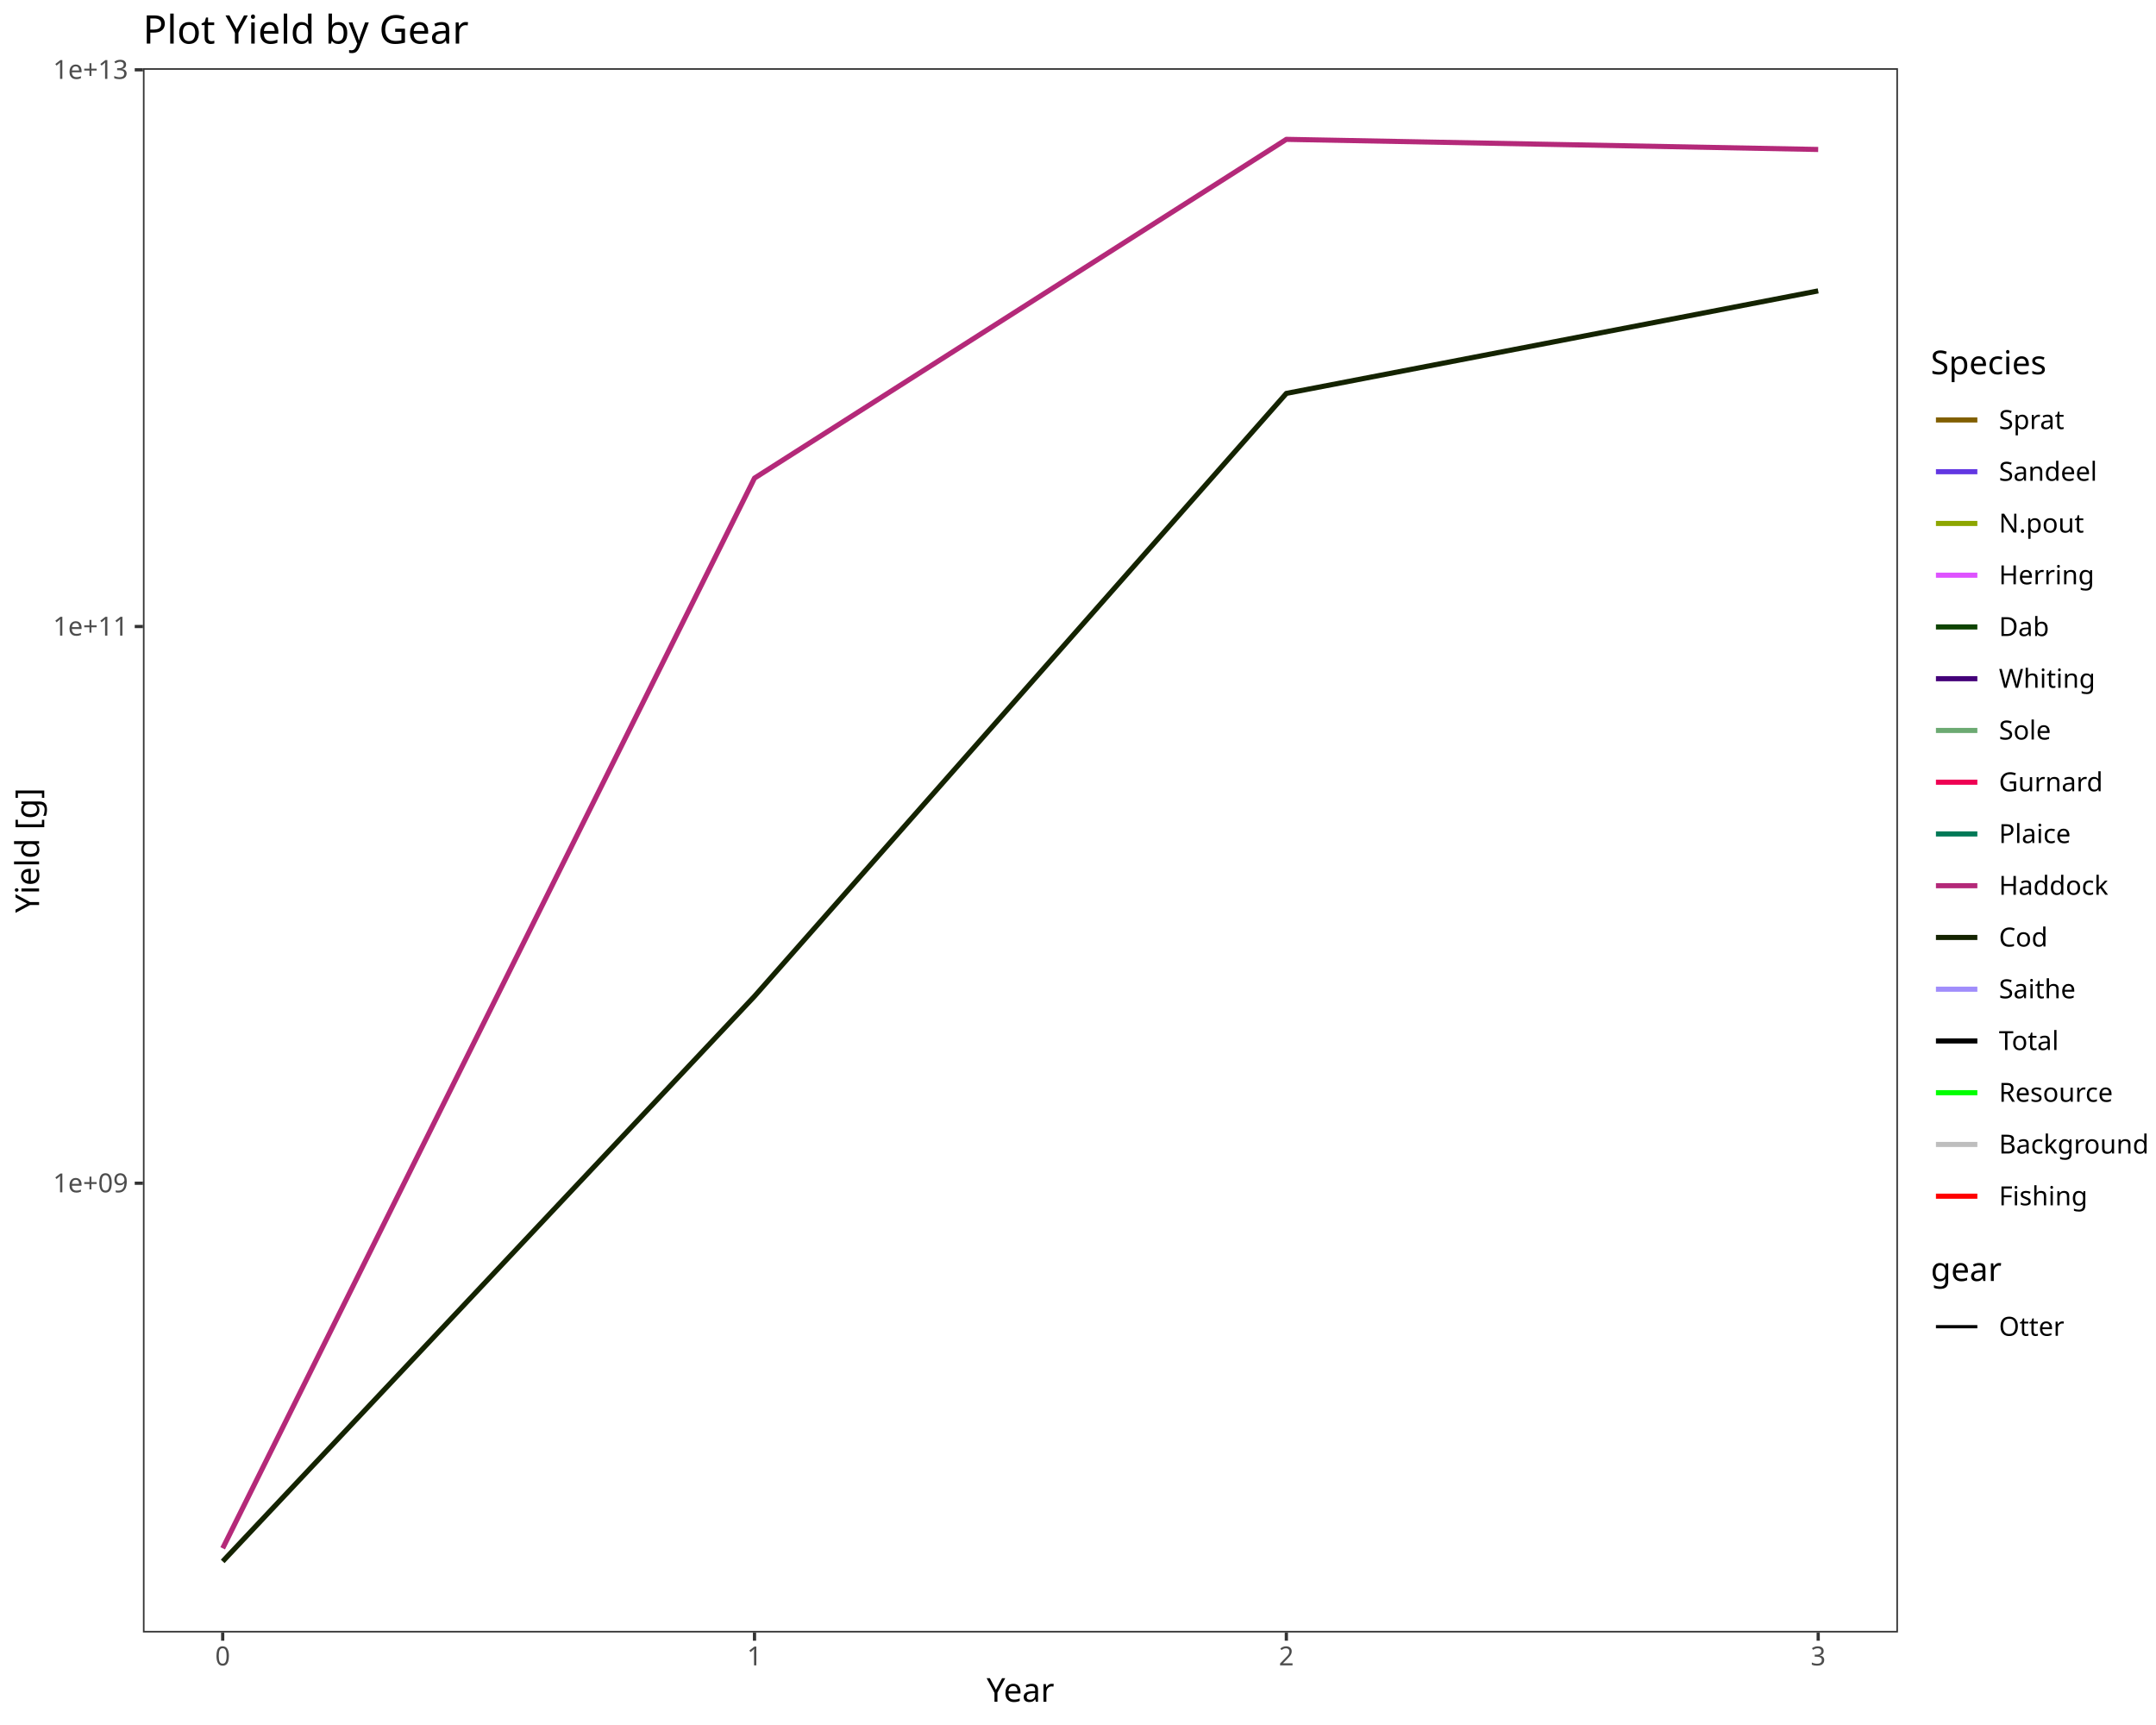
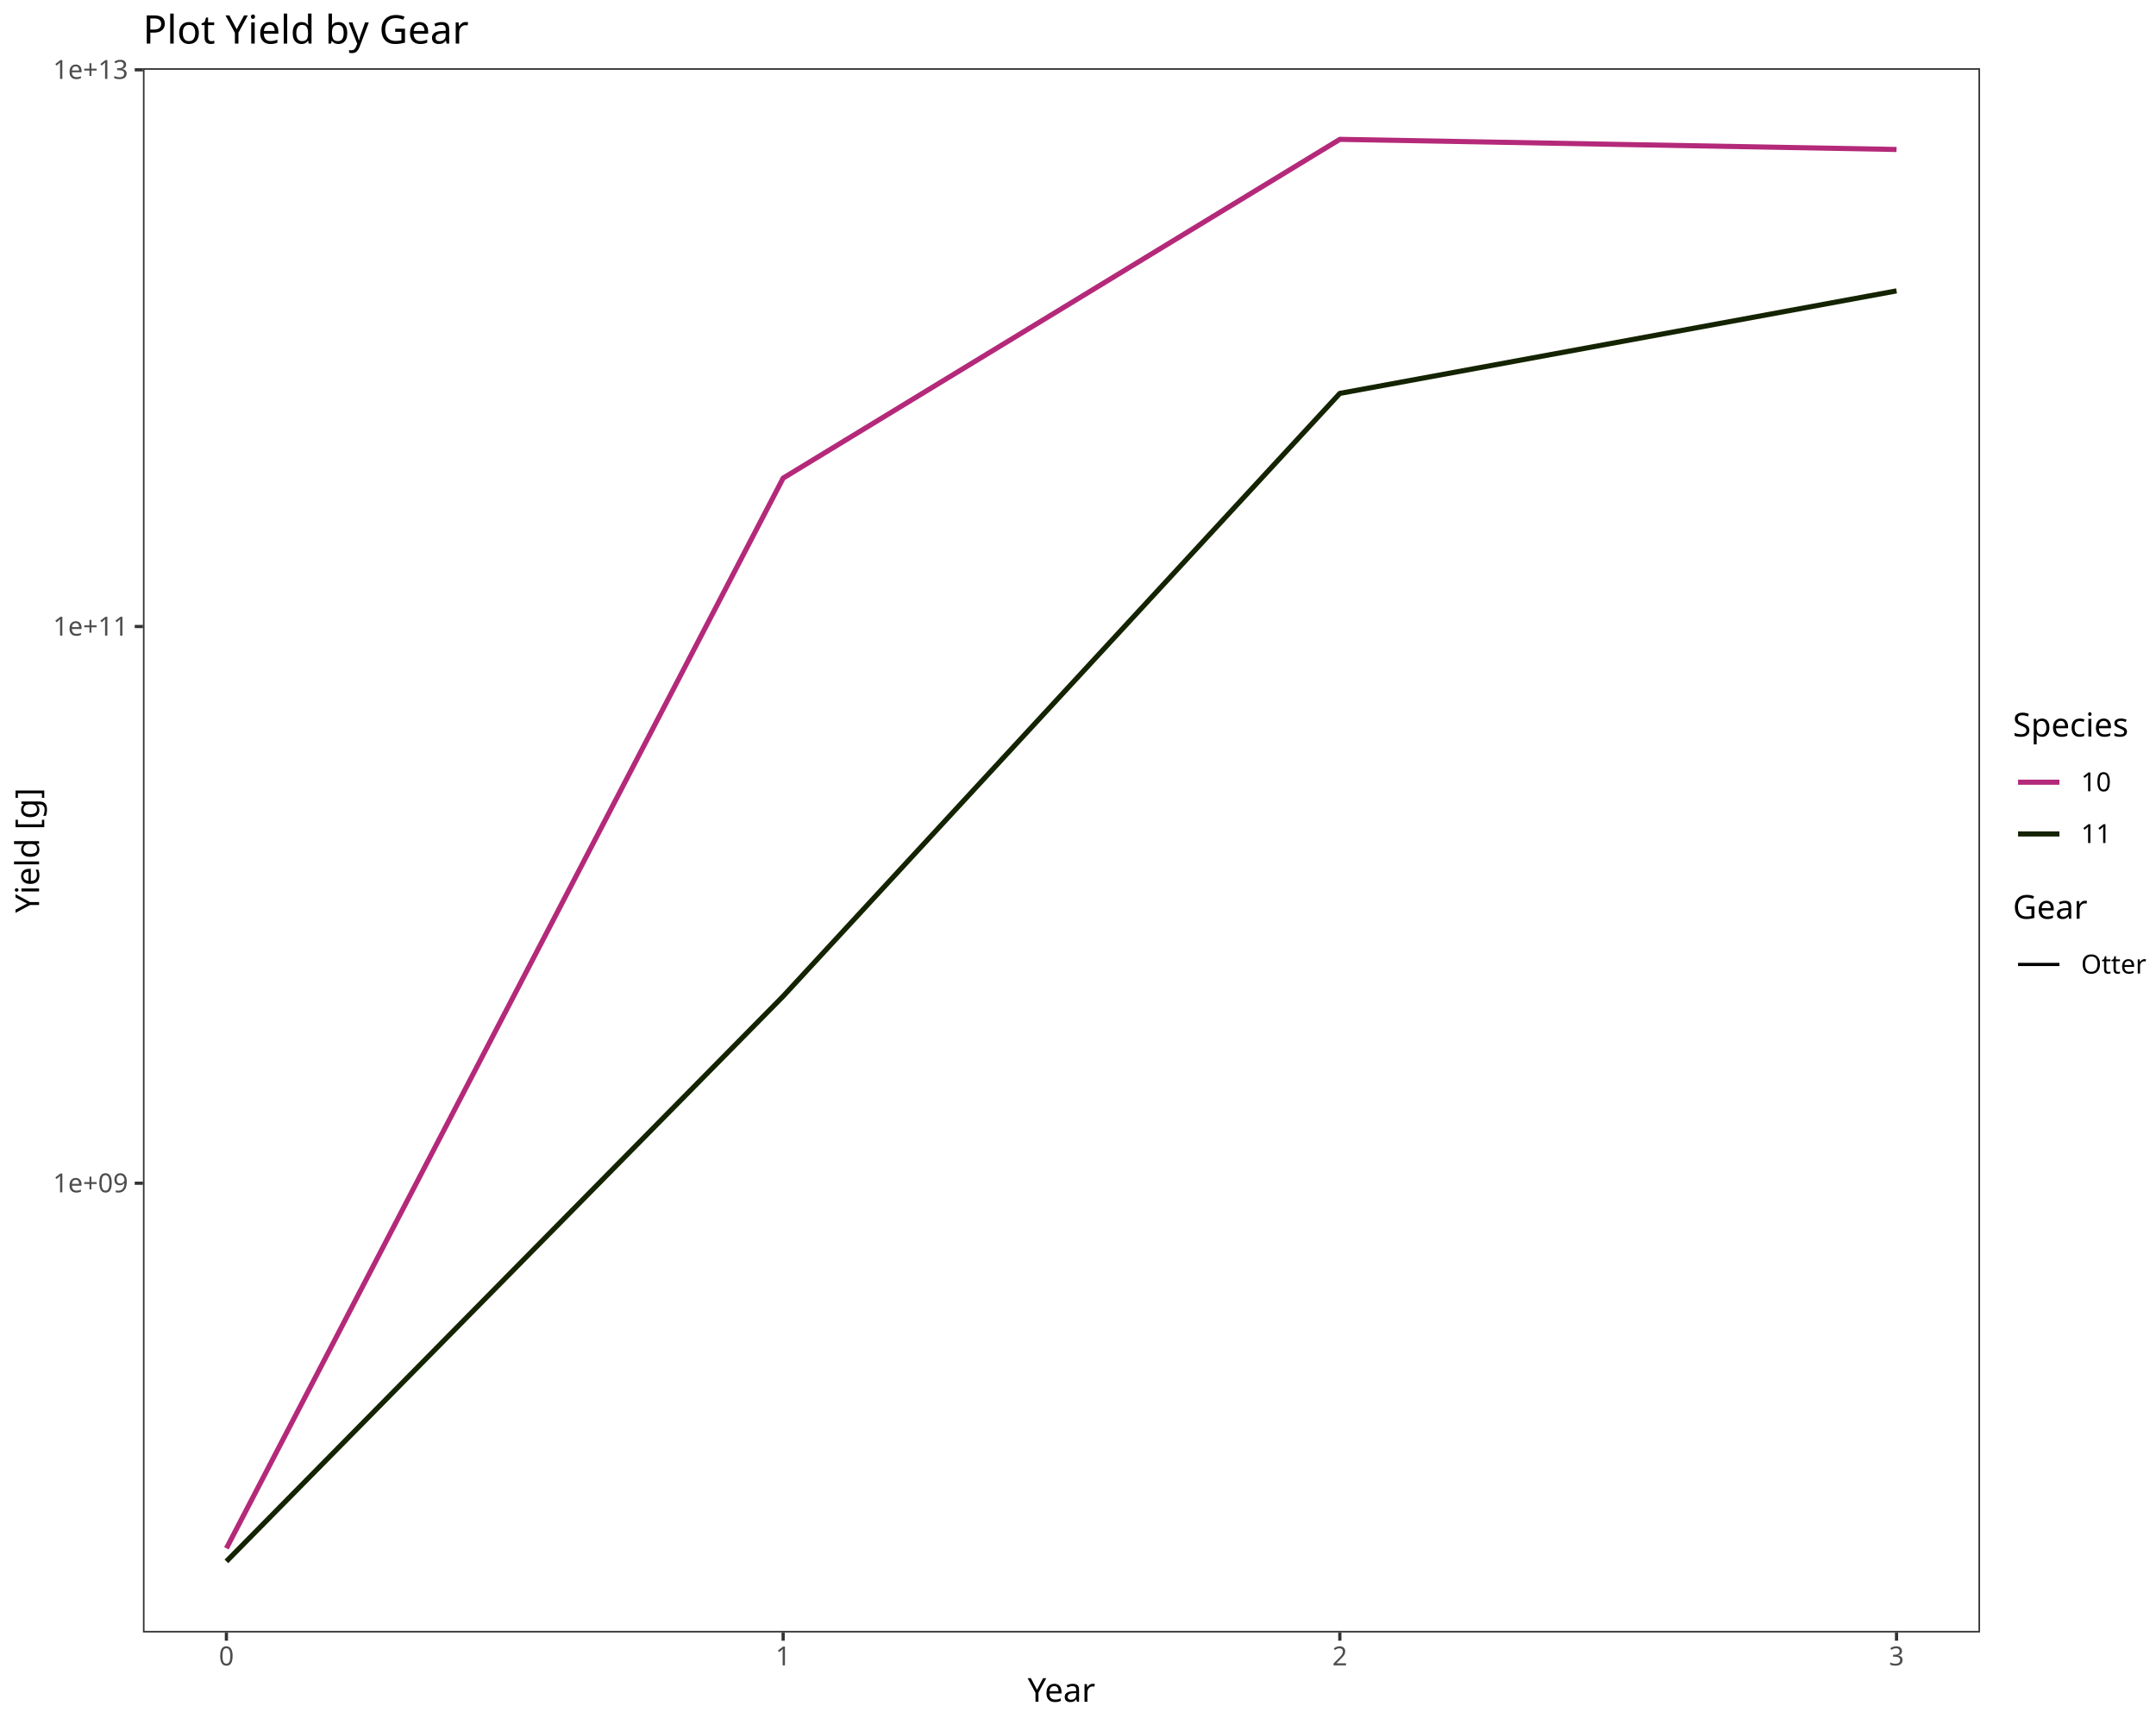
<svg xmlns="http://www.w3.org/2000/svg" class="svglite" data-engine-version="2.0" width="720.00pt" height="576.00pt" viewBox="0 0 720.00 576.00">
  <defs>
    <style type="text/css">
    .svglite line, .svglite polyline, .svglite polygon, .svglite path, .svglite rect, .svglite circle {
      fill: none;
      stroke: #000000;
      stroke-linecap: round;
      stroke-linejoin: round;
      stroke-miterlimit: 10.00;
    }
  </style>
  </defs>
  <rect width="100%" height="100%" style="stroke: none; fill: #FFFFFF;" />
  <defs>
    <clipPath id="cpMC4wMHw3MjAuMDB8MC4wMHw1NzYuMDA=">
      <rect x="0.00" y="0.00" width="720.00" height="576.00" />
    </clipPath>
  </defs>
  <g clip-path="url(#cpMC4wMHw3MjAuMDB8MC4wMHw1NzYuMDA=)">
    <rect x="0.00" y="0.00" width="720.00" height="576.00" style="stroke-width: 1.07; stroke: #FFFFFF; fill: #FFFFFF;" />
  </g>
  <defs>
-     <clipPath id="cpNDcuNzN8NjMzLjgzfDIyLjc4fDU0NS4xMQ==">
-       <rect x="47.73" y="22.78" width="586.10" height="522.33" />
+     <clipPath id="cpNDcuNzN8NjYxLjI0fDIyLjc4fDU0NS4xMQ==">
+       <rect x="47.73" y="22.78" width="613.51" height="522.33" />
    </clipPath>
  </defs>
-   <g clip-path="url(#cpNDcuNzN8NjMzLjgzfDIyLjc4fDU0NS4xMQ==)">
-     <rect x="47.73" y="22.78" width="586.10" height="522.33" style="stroke-width: 1.07; stroke: none; fill: #FFFFFF;" />
-     <polyline points="74.37,517.00 251.97,159.65 429.58,46.53 607.19,49.91 " style="stroke-width: 1.71; stroke: #B42979; stroke-linecap: butt;" />
-     <polyline points="74.37,521.37 251.97,332.66 429.58,131.36 607.19,97.13 " style="stroke-width: 1.71; stroke: #142300; stroke-linecap: butt;" />
-     <rect x="47.73" y="22.78" width="586.10" height="522.33" style="stroke-width: 1.07; stroke: #333333;" />
+   <g clip-path="url(#cpNDcuNzN8NjYxLjI0fDIyLjc4fDU0NS4xMQ==)">
+     <rect x="47.73" y="22.78" width="613.51" height="522.33" style="stroke-width: 1.07; stroke: none; fill: #FFFFFF;" />
+     <polyline points="75.61,517.00 261.53,159.65 447.44,46.53 633.35,49.91 " style="stroke-width: 1.71; stroke: #B42979; stroke-linecap: butt;" />
+     <polyline points="75.61,521.37 261.53,332.66 447.44,131.36 633.35,97.13 " style="stroke-width: 1.71; stroke: #142300; stroke-linecap: butt;" />
+     <rect x="47.73" y="22.78" width="613.51" height="522.33" style="stroke-width: 1.07; stroke: #333333;" />
  </g>
  <g clip-path="url(#cpMC4wMHw3MjAuMDB8MC4wMHw1NzYuMDA=)">
    <text x="42.79" y="398.13" text-anchor="end" style="font-size: 8.80px; fill: #4D4D4D; font-family: sans;" textLength="24.72px" lengthAdjust="spacingAndGlyphs">1e+09</text>
    <text x="42.79" y="212.23" text-anchor="end" style="font-size: 8.80px; fill: #4D4D4D; font-family: sans;" textLength="24.72px" lengthAdjust="spacingAndGlyphs">1e+11</text>
    <text x="42.79" y="26.34" text-anchor="end" style="font-size: 8.80px; fill: #4D4D4D; font-family: sans;" textLength="24.72px" lengthAdjust="spacingAndGlyphs">1e+13</text>
    <polyline points="44.99,395.10 47.73,395.10 " style="stroke-width: 1.07; stroke: #333333; stroke-linecap: butt;" />
    <polyline points="44.99,209.21 47.73,209.21 " style="stroke-width: 1.07; stroke: #333333; stroke-linecap: butt;" />
    <polyline points="44.99,23.31 47.73,23.31 " style="stroke-width: 1.07; stroke: #333333; stroke-linecap: butt;" />
-     <polyline points="74.37,547.85 74.37,545.11 " style="stroke-width: 1.07; stroke: #333333; stroke-linecap: butt;" />
-     <polyline points="251.97,547.85 251.97,545.11 " style="stroke-width: 1.07; stroke: #333333; stroke-linecap: butt;" />
-     <polyline points="429.58,547.85 429.58,545.11 " style="stroke-width: 1.07; stroke: #333333; stroke-linecap: butt;" />
-     <polyline points="607.19,547.85 607.19,545.11 " style="stroke-width: 1.07; stroke: #333333; stroke-linecap: butt;" />
-     <text x="74.37" y="556.10" text-anchor="middle" style="font-size: 8.80px; fill: #4D4D4D; font-family: sans;" textLength="4.89px" lengthAdjust="spacingAndGlyphs">0</text>
-     <text x="251.97" y="556.10" text-anchor="middle" style="font-size: 8.80px; fill: #4D4D4D; font-family: sans;" textLength="4.89px" lengthAdjust="spacingAndGlyphs">1</text>
-     <text x="429.58" y="556.10" text-anchor="middle" style="font-size: 8.80px; fill: #4D4D4D; font-family: sans;" textLength="4.89px" lengthAdjust="spacingAndGlyphs">2</text>
-     <text x="607.19" y="556.10" text-anchor="middle" style="font-size: 8.80px; fill: #4D4D4D; font-family: sans;" textLength="4.89px" lengthAdjust="spacingAndGlyphs">3</text>
-     <text x="340.78" y="568.24" text-anchor="middle" style="font-size: 11.00px; font-family: sans;" textLength="23.24px" lengthAdjust="spacingAndGlyphs">Year</text>
+     <polyline points="75.61,547.85 75.61,545.11 " style="stroke-width: 1.07; stroke: #333333; stroke-linecap: butt;" />
+     <polyline points="261.53,547.85 261.53,545.11 " style="stroke-width: 1.07; stroke: #333333; stroke-linecap: butt;" />
+     <polyline points="447.44,547.85 447.44,545.11 " style="stroke-width: 1.07; stroke: #333333; stroke-linecap: butt;" />
+     <polyline points="633.35,547.85 633.35,545.11 " style="stroke-width: 1.07; stroke: #333333; stroke-linecap: butt;" />
+     <text x="75.61" y="556.10" text-anchor="middle" style="font-size: 8.80px; fill: #4D4D4D; font-family: sans;" textLength="4.89px" lengthAdjust="spacingAndGlyphs">0</text>
+     <text x="261.53" y="556.10" text-anchor="middle" style="font-size: 8.80px; fill: #4D4D4D; font-family: sans;" textLength="4.89px" lengthAdjust="spacingAndGlyphs">1</text>
+     <text x="447.44" y="556.10" text-anchor="middle" style="font-size: 8.80px; fill: #4D4D4D; font-family: sans;" textLength="4.89px" lengthAdjust="spacingAndGlyphs">2</text>
+     <text x="633.35" y="556.10" text-anchor="middle" style="font-size: 8.80px; fill: #4D4D4D; font-family: sans;" textLength="4.89px" lengthAdjust="spacingAndGlyphs">3</text>
+     <text x="354.48" y="568.24" text-anchor="middle" style="font-size: 11.00px; font-family: sans;" textLength="23.24px" lengthAdjust="spacingAndGlyphs">Year</text>
    <text transform="translate(13.05,283.95) rotate(-90)" text-anchor="middle" style="font-size: 11.00px; font-family: sans;" textLength="39.75px" lengthAdjust="spacingAndGlyphs">Yield [g]</text>
-     <rect x="644.78" y="116.26" width="69.74" height="291.81" style="stroke-width: 1.07; stroke: none; fill: #FFFFFF;" />
-     <text x="644.78" y="124.97" style="font-size: 11.00px; font-family: sans;" textLength="39.14px" lengthAdjust="spacingAndGlyphs">Species</text>
-     <rect x="644.78" y="131.59" width="17.28" height="17.28" style="stroke-width: 1.07; stroke: none; fill: #FFFFFF;" />
-     <line x1="646.51" y1="140.23" x2="660.34" y2="140.23" style="stroke-width: 1.71; stroke: #815F00; stroke-linecap: butt;" />
-     <rect x="644.78" y="148.87" width="17.28" height="17.28" style="stroke-width: 1.07; stroke: none; fill: #FFFFFF;" />
-     <line x1="646.51" y1="157.51" x2="660.34" y2="157.51" style="stroke-width: 1.71; stroke: #6237E2; stroke-linecap: butt;" />
-     <rect x="644.78" y="166.15" width="17.28" height="17.28" style="stroke-width: 1.07; stroke: none; fill: #FFFFFF;" />
-     <line x1="646.51" y1="174.79" x2="660.34" y2="174.79" style="stroke-width: 1.71; stroke: #8DA600; stroke-linecap: butt;" />
-     <rect x="644.78" y="183.43" width="17.28" height="17.28" style="stroke-width: 1.07; stroke: none; fill: #FFFFFF;" />
-     <line x1="646.51" y1="192.07" x2="660.34" y2="192.07" style="stroke-width: 1.71; stroke: #DE53FF; stroke-linecap: butt;" />
-     <rect x="644.78" y="200.71" width="17.28" height="17.28" style="stroke-width: 1.07; stroke: none; fill: #FFFFFF;" />
-     <line x1="646.51" y1="209.35" x2="660.34" y2="209.35" style="stroke-width: 1.71; stroke: #0E4300; stroke-linecap: butt;" />
-     <rect x="644.78" y="217.99" width="17.28" height="17.28" style="stroke-width: 1.07; stroke: none; fill: #FFFFFF;" />
-     <line x1="646.51" y1="226.63" x2="660.34" y2="226.63" style="stroke-width: 1.71; stroke: #430079; stroke-linecap: butt;" />
-     <rect x="644.78" y="235.27" width="17.28" height="17.28" style="stroke-width: 1.07; stroke: none; fill: #FFFFFF;" />
-     <line x1="646.51" y1="243.91" x2="660.34" y2="243.91" style="stroke-width: 1.71; stroke: #6CAA72; stroke-linecap: butt;" />
-     <rect x="644.78" y="252.55" width="17.28" height="17.28" style="stroke-width: 1.07; stroke: none; fill: #FFFFFF;" />
-     <line x1="646.51" y1="261.19" x2="660.34" y2="261.19" style="stroke-width: 1.71; stroke: #EE0053; stroke-linecap: butt;" />
-     <rect x="644.78" y="269.83" width="17.28" height="17.28" style="stroke-width: 1.07; stroke: none; fill: #FFFFFF;" />
-     <line x1="646.51" y1="278.47" x2="660.34" y2="278.47" style="stroke-width: 1.71; stroke: #007957; stroke-linecap: butt;" />
-     <rect x="644.78" y="287.11" width="17.28" height="17.28" style="stroke-width: 1.07; stroke: none; fill: #FFFFFF;" />
-     <line x1="646.51" y1="295.75" x2="660.34" y2="295.75" style="stroke-width: 1.71; stroke: #B42979; stroke-linecap: butt;" />
-     <rect x="644.78" y="304.39" width="17.28" height="17.28" style="stroke-width: 1.07; stroke: none; fill: #FFFFFF;" />
-     <line x1="646.51" y1="313.03" x2="660.34" y2="313.03" style="stroke-width: 1.71; stroke: #142300; stroke-linecap: butt;" />
-     <rect x="644.78" y="321.67" width="17.28" height="17.28" style="stroke-width: 1.07; stroke: none; fill: #FFFFFF;" />
-     <line x1="646.51" y1="330.31" x2="660.34" y2="330.31" style="stroke-width: 1.71; stroke: #A08DFB; stroke-linecap: butt;" />
-     <rect x="644.78" y="338.95" width="17.28" height="17.28" style="stroke-width: 1.07; stroke: none; fill: #FFFFFF;" />
-     <line x1="646.51" y1="347.59" x2="660.34" y2="347.59" style="stroke-width: 1.71; stroke-linecap: butt;" />
-     <rect x="644.78" y="356.23" width="17.28" height="17.28" style="stroke-width: 1.07; stroke: none; fill: #FFFFFF;" />
-     <line x1="646.51" y1="364.87" x2="660.34" y2="364.87" style="stroke-width: 1.71; stroke: #00FF00; stroke-linecap: butt;" />
-     <rect x="644.78" y="373.51" width="17.28" height="17.28" style="stroke-width: 1.07; stroke: none; fill: #FFFFFF;" />
-     <line x1="646.51" y1="382.15" x2="660.34" y2="382.15" style="stroke-width: 1.71; stroke: #BEBEBE; stroke-linecap: butt;" />
-     <rect x="644.78" y="390.79" width="17.28" height="17.28" style="stroke-width: 1.07; stroke: none; fill: #FFFFFF;" />
-     <line x1="646.51" y1="399.43" x2="660.34" y2="399.43" style="stroke-width: 1.71; stroke: #FF0000; stroke-linecap: butt;" />
-     <text x="667.54" y="143.26" style="font-size: 8.80px; font-family: sans;" textLength="21.04px" lengthAdjust="spacingAndGlyphs">Sprat</text>
-     <text x="667.54" y="160.54" style="font-size: 8.80px; font-family: sans;" textLength="32.30px" lengthAdjust="spacingAndGlyphs">Sandeel</text>
-     <text x="667.54" y="177.82" style="font-size: 8.80px; font-family: sans;" textLength="25.93px" lengthAdjust="spacingAndGlyphs">N.pout</text>
-     <text x="667.54" y="195.10" style="font-size: 8.80px; font-family: sans;" textLength="28.86px" lengthAdjust="spacingAndGlyphs">Herring</text>
-     <text x="667.54" y="212.38" style="font-size: 8.80px; font-family: sans;" textLength="16.15px" lengthAdjust="spacingAndGlyphs">Dab</text>
-     <text x="667.54" y="229.66" style="font-size: 8.80px; font-family: sans;" textLength="29.34px" lengthAdjust="spacingAndGlyphs">Whiting</text>
-     <text x="667.54" y="246.94" style="font-size: 8.80px; font-family: sans;" textLength="17.61px" lengthAdjust="spacingAndGlyphs">Sole</text>
-     <text x="667.54" y="264.22" style="font-size: 8.80px; font-family: sans;" textLength="32.29px" lengthAdjust="spacingAndGlyphs">Gurnard</text>
-     <text x="667.54" y="281.50" style="font-size: 8.80px; font-family: sans;" textLength="23.97px" lengthAdjust="spacingAndGlyphs">Plaice</text>
-     <text x="667.54" y="298.78" style="font-size: 8.80px; font-family: sans;" textLength="34.74px" lengthAdjust="spacingAndGlyphs">Haddock</text>
-     <text x="667.54" y="316.06" style="font-size: 8.80px; font-family: sans;" textLength="16.15px" lengthAdjust="spacingAndGlyphs">Cod</text>
-     <text x="667.54" y="333.34" style="font-size: 8.80px; font-family: sans;" textLength="24.95px" lengthAdjust="spacingAndGlyphs">Saithe</text>
-     <text x="667.54" y="350.62" style="font-size: 8.80px; font-family: sans;" textLength="19.56px" lengthAdjust="spacingAndGlyphs">Total</text>
-     <text x="667.54" y="367.90" style="font-size: 8.80px; font-family: sans;" textLength="37.67px" lengthAdjust="spacingAndGlyphs">Resource</text>
-     <text x="667.54" y="385.18" style="font-size: 8.80px; font-family: sans;" textLength="46.98px" lengthAdjust="spacingAndGlyphs">Background</text>
-     <text x="667.54" y="402.46" style="font-size: 8.80px; font-family: sans;" textLength="28.37px" lengthAdjust="spacingAndGlyphs">Fishing</text>
-     <rect x="644.78" y="419.03" width="42.32" height="32.61" style="stroke-width: 1.07; stroke: none; fill: #FFFFFF;" />
-     <text x="644.78" y="427.74" style="font-size: 11.00px; font-family: sans;" textLength="22.02px" lengthAdjust="spacingAndGlyphs">gear</text>
-     <rect x="644.78" y="434.36" width="17.28" height="17.28" style="stroke-width: 1.07; stroke: none; fill: #FFFFFF;" />
-     <line x1="646.51" y1="443.00" x2="660.34" y2="443.00" style="stroke-width: 1.07; stroke-linecap: butt;" />
-     <text x="667.54" y="446.03" style="font-size: 8.80px; font-family: sans;" textLength="19.56px" lengthAdjust="spacingAndGlyphs">Otter</text>
+     <rect x="672.20" y="237.22" width="39.14" height="49.89" style="stroke-width: 1.07; stroke: none; fill: #FFFFFF;" />
+     <text x="672.20" y="245.93" style="font-size: 11.00px; font-family: sans;" textLength="39.14px" lengthAdjust="spacingAndGlyphs">Species</text>
+     <rect x="672.20" y="252.55" width="17.28" height="17.28" style="stroke-width: 1.07; stroke: none; fill: #FFFFFF;" />
+     <line x1="673.93" y1="261.19" x2="687.75" y2="261.19" style="stroke-width: 1.71; stroke: #B42979; stroke-linecap: butt;" />
+     <rect x="672.20" y="269.83" width="17.28" height="17.28" style="stroke-width: 1.07; stroke: none; fill: #FFFFFF;" />
+     <line x1="673.93" y1="278.47" x2="687.75" y2="278.47" style="stroke-width: 1.71; stroke: #142300; stroke-linecap: butt;" />
+     <text x="694.96" y="264.22" style="font-size: 8.80px; font-family: sans;" textLength="9.79px" lengthAdjust="spacingAndGlyphs">10</text>
+     <text x="694.96" y="281.50" style="font-size: 8.80px; font-family: sans;" textLength="9.79px" lengthAdjust="spacingAndGlyphs">11</text>
+     <rect x="672.20" y="298.07" width="42.32" height="32.61" style="stroke-width: 1.07; stroke: none; fill: #FFFFFF;" />
+     <text x="672.20" y="306.78" style="font-size: 11.00px; font-family: sans;" textLength="24.46px" lengthAdjust="spacingAndGlyphs">Gear</text>
+     <rect x="672.20" y="313.40" width="17.28" height="17.28" style="stroke-width: 1.07; stroke: none; fill: #FFFFFF;" />
+     <line x1="673.93" y1="322.04" x2="687.75" y2="322.04" style="stroke-width: 1.07; stroke-linecap: butt;" />
+     <text x="694.96" y="325.07" style="font-size: 8.80px; font-family: sans;" textLength="19.56px" lengthAdjust="spacingAndGlyphs">Otter</text>
    <text x="47.73" y="14.56" style="font-size: 13.20px; font-family: sans;" textLength="106.40px" lengthAdjust="spacingAndGlyphs">Plot Yield by Gear</text>
  </g>
</svg>
